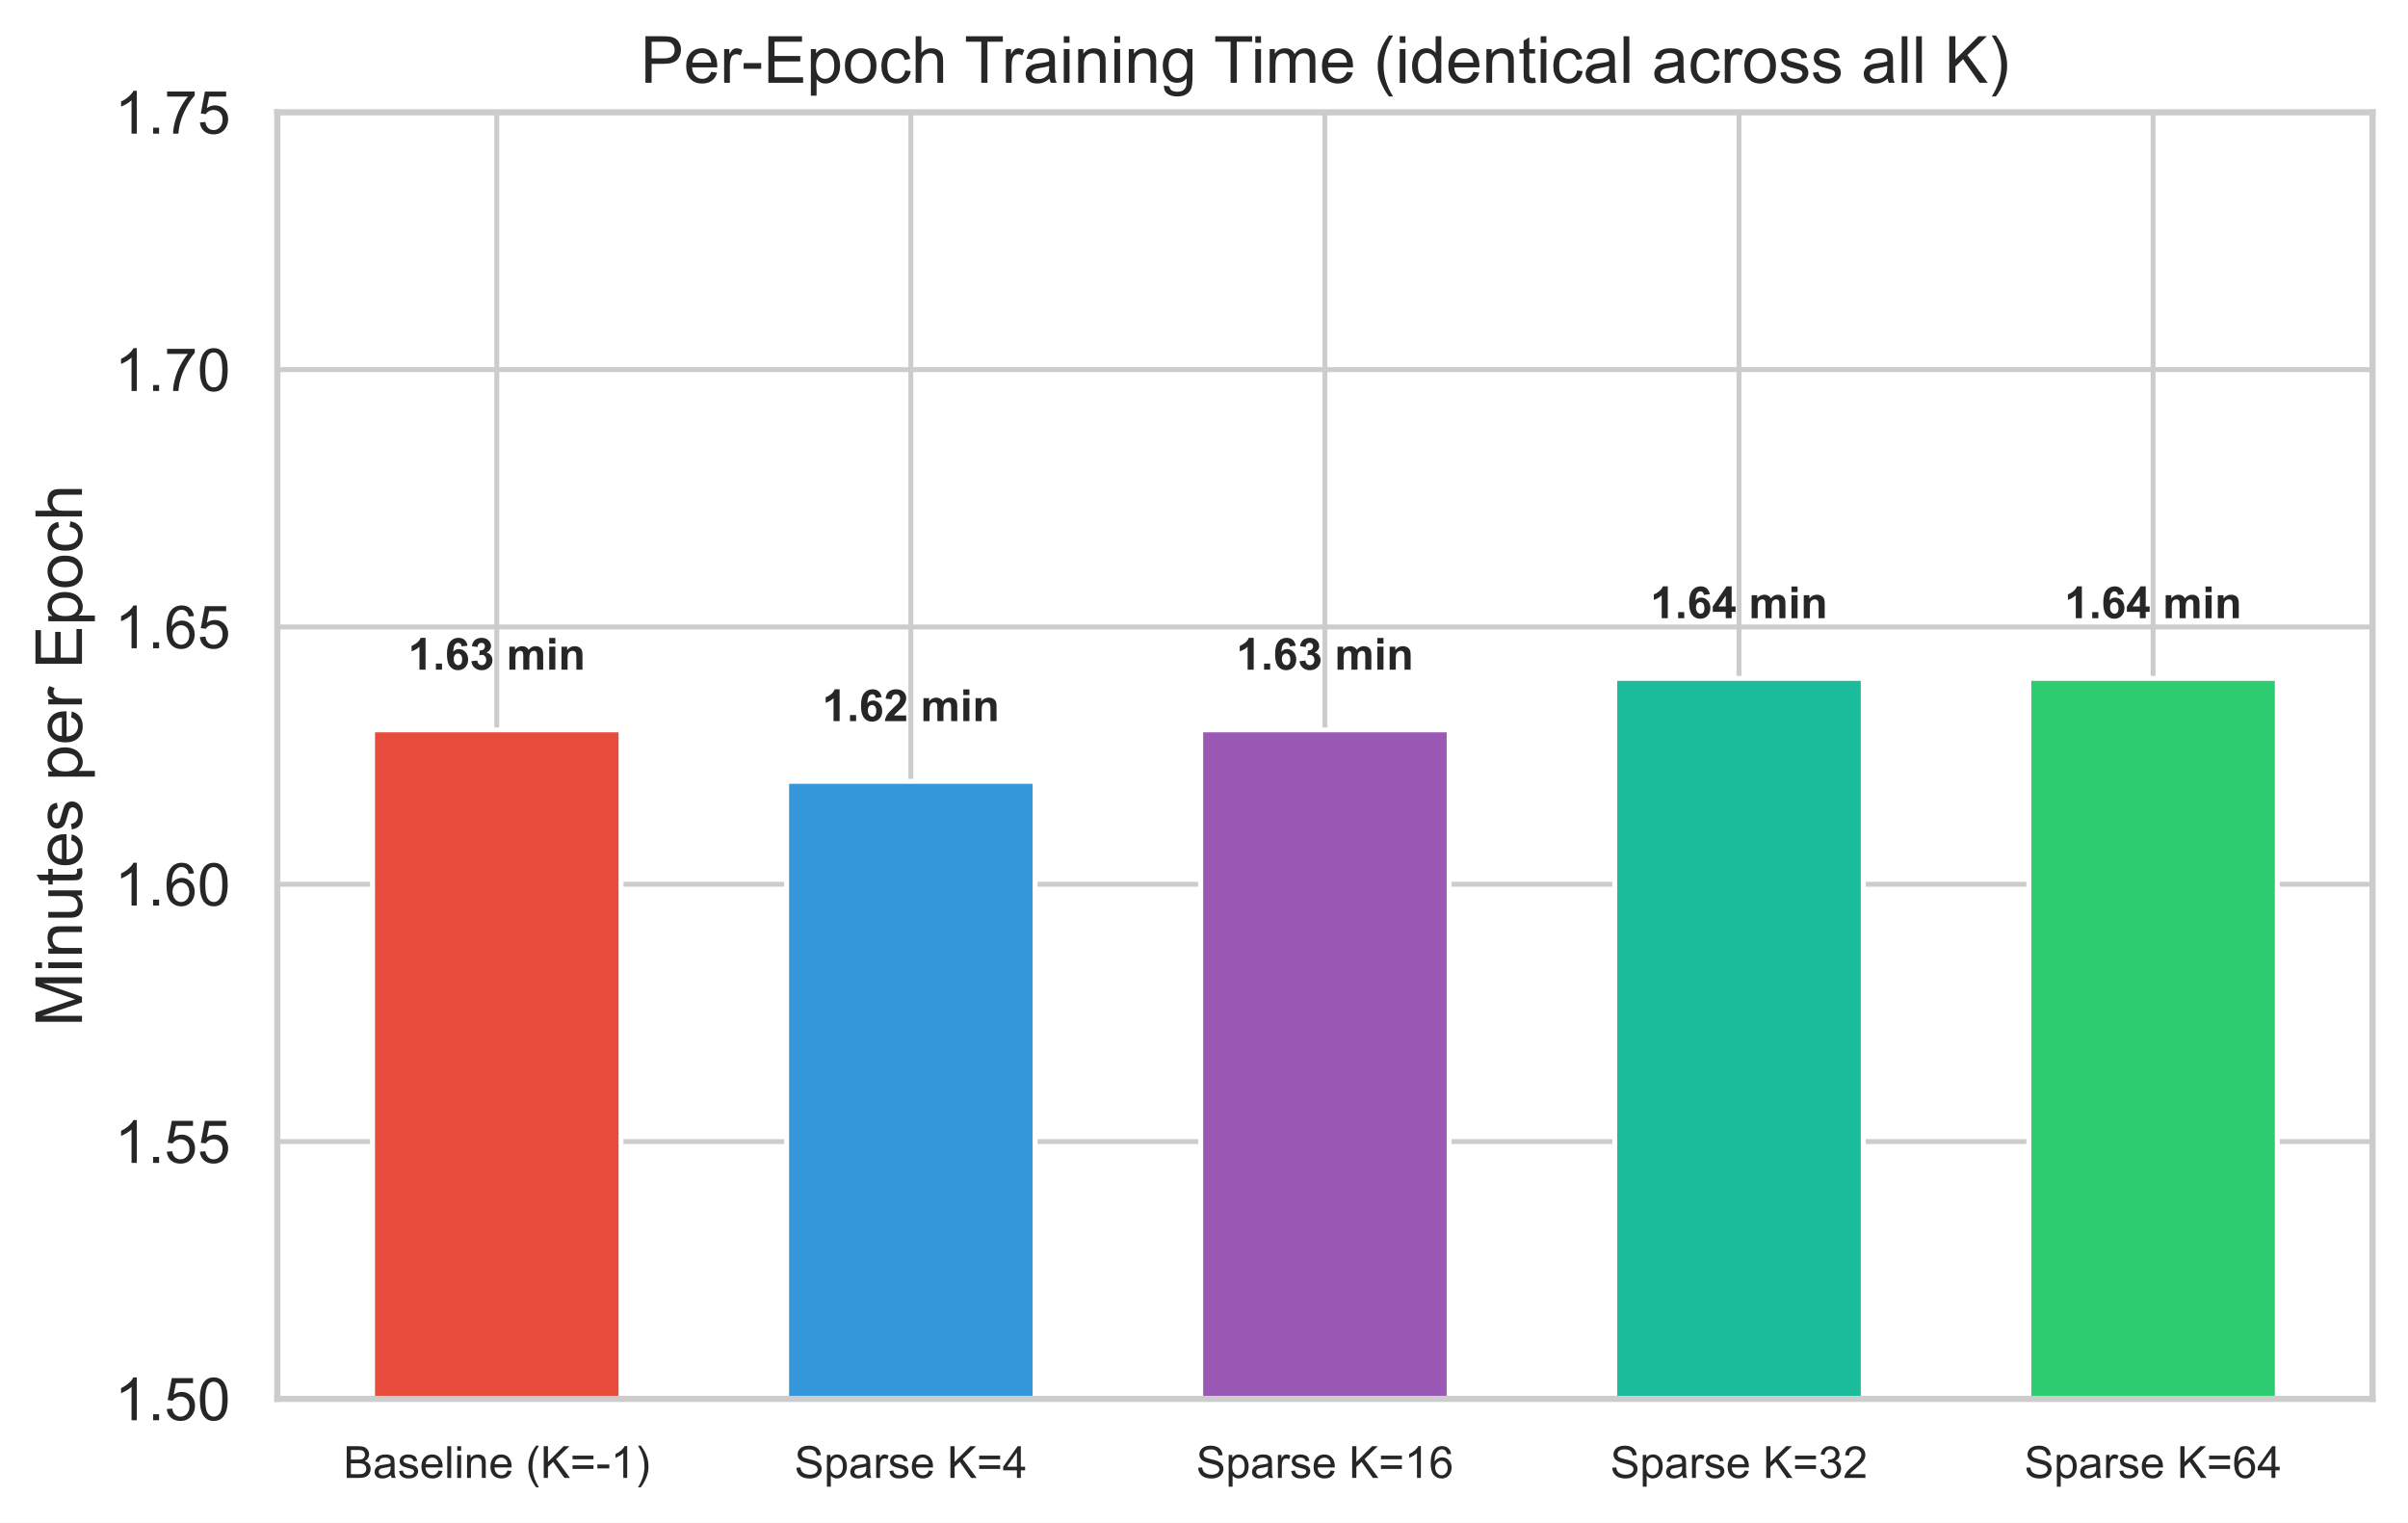
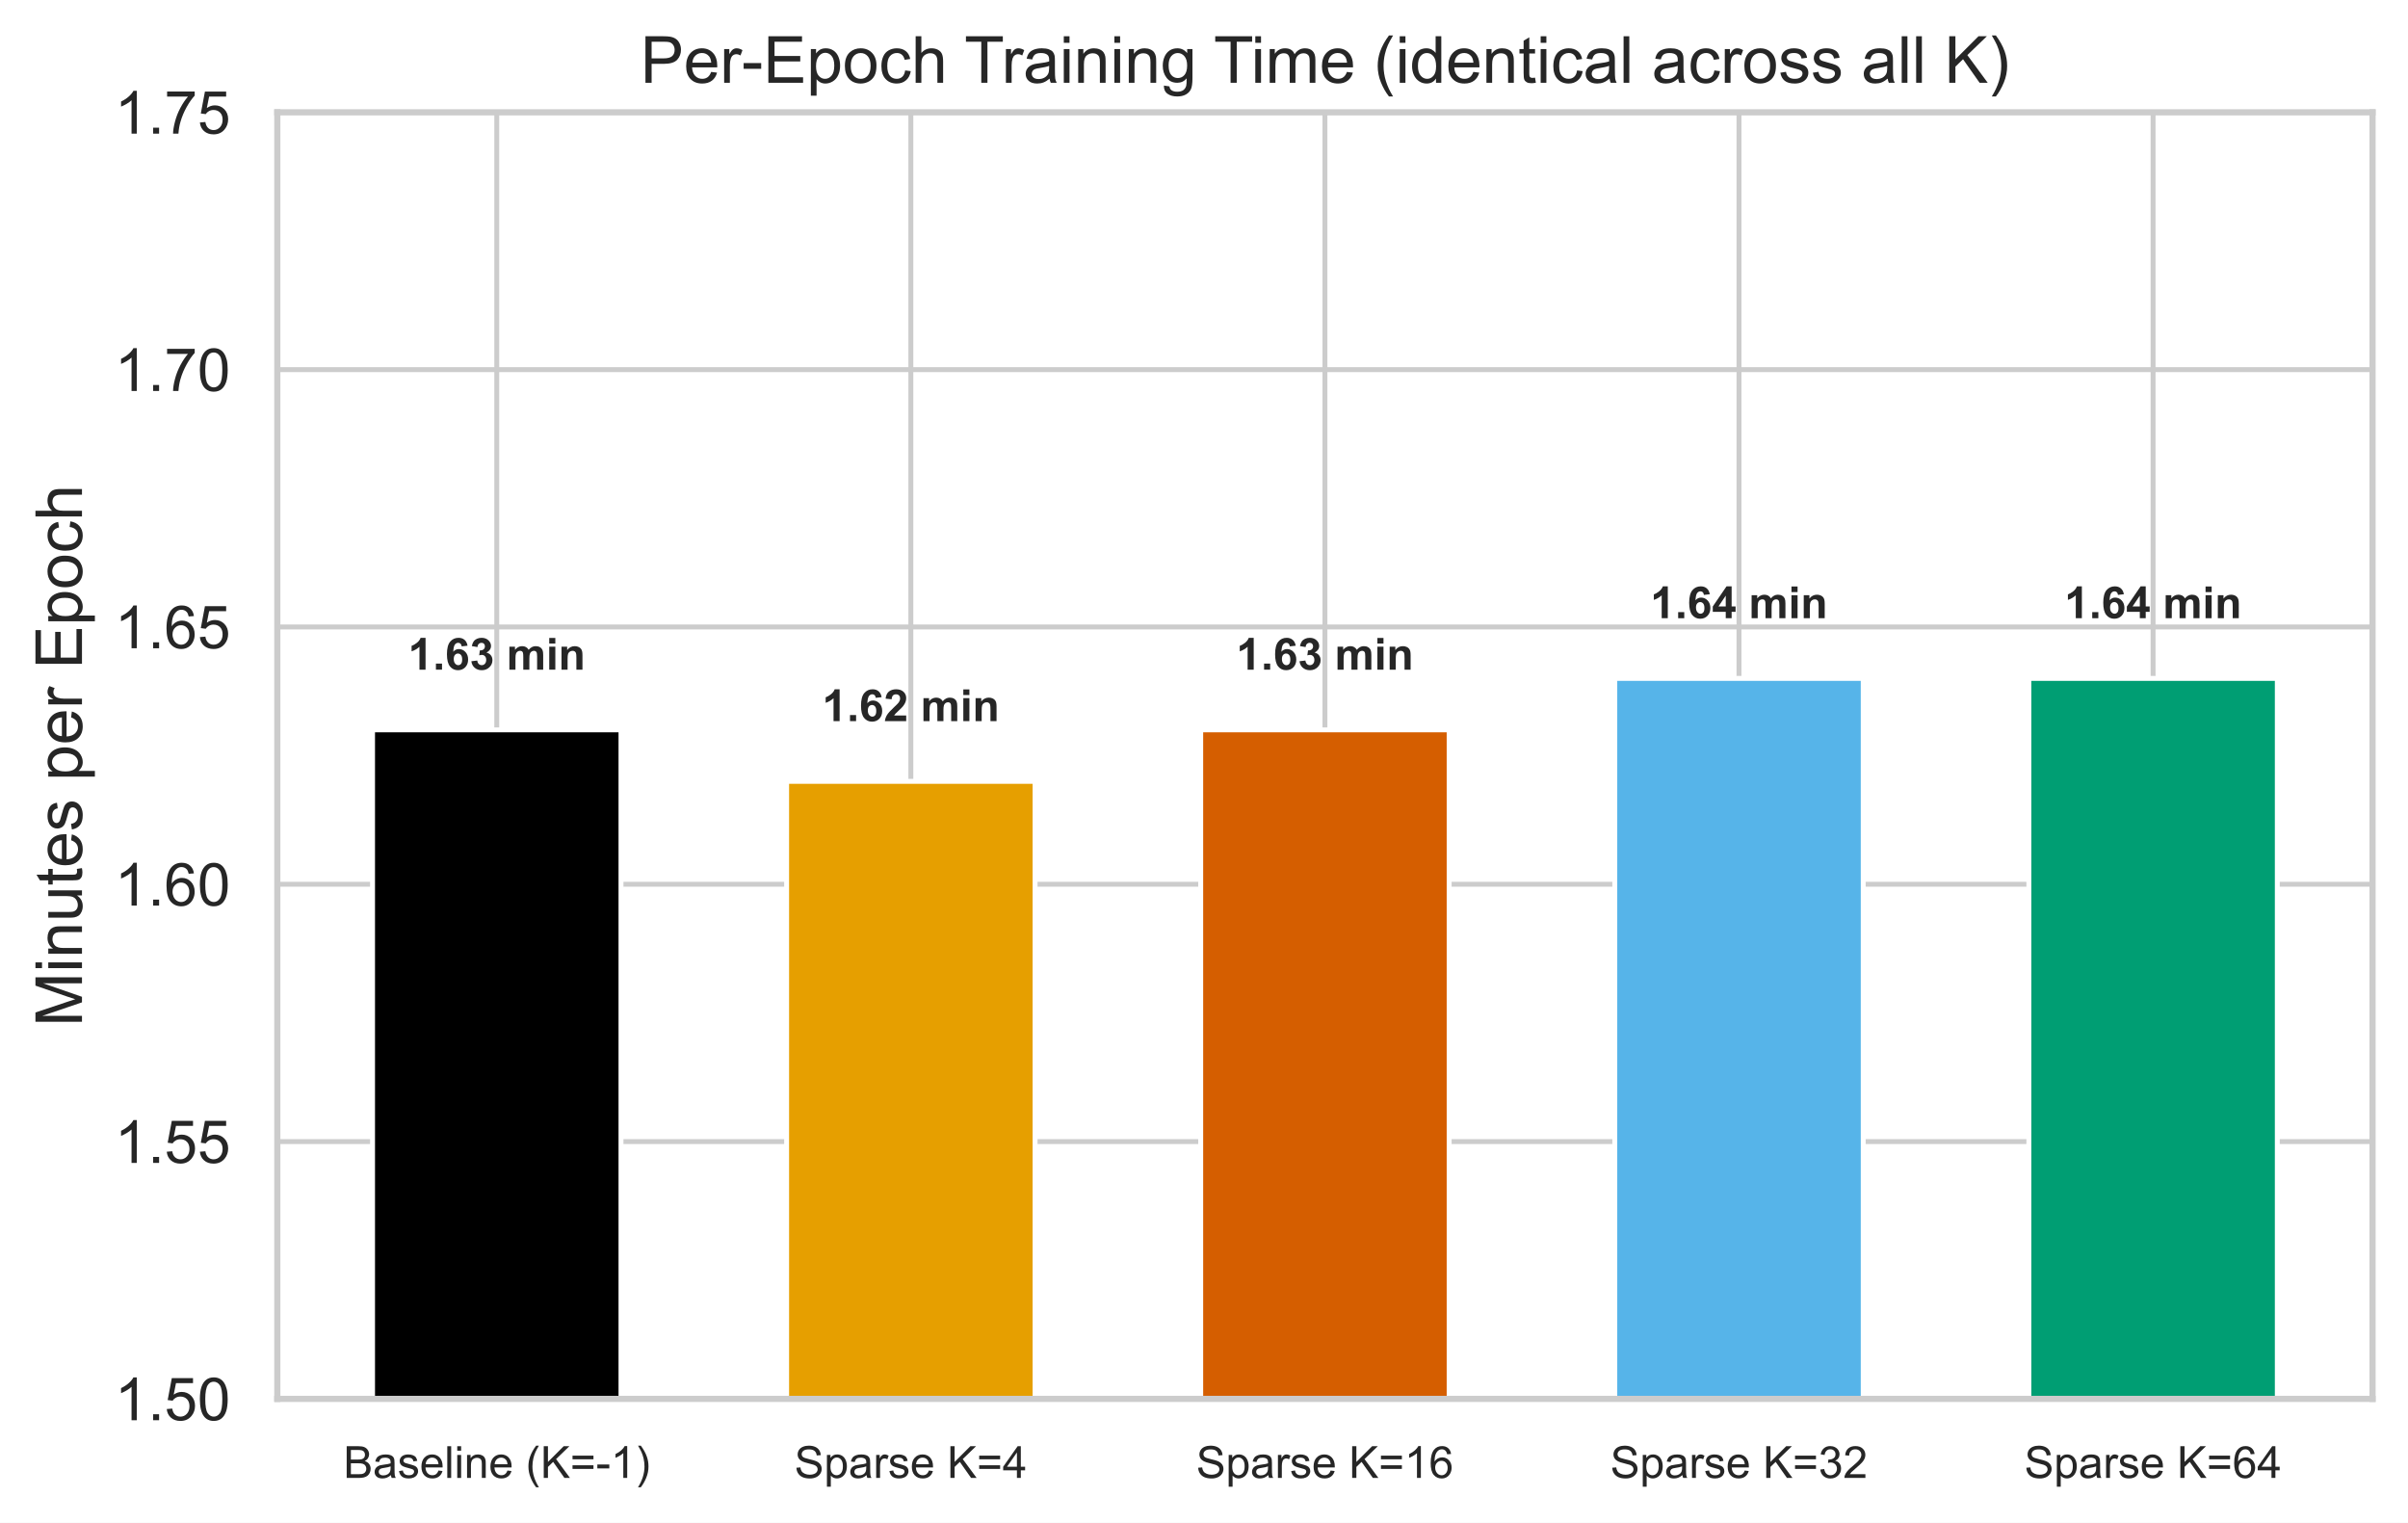
<svg xmlns="http://www.w3.org/2000/svg" xmlns:xlink="http://www.w3.org/1999/xlink" width="489.058pt" height="309.223pt" viewBox="0 0 489.058 309.223" version="1.1">
  <defs>
    <style type="text/css">*{stroke-linejoin: round; stroke-linecap: butt}</style>
  </defs>
  <g id="figure_1">
    <g id="patch_1">
      <path d="M 0 309.223  L 489.058 309.223  L 489.058 0  L 0 0  z " style="fill: #ffffff" />
    </g>
    <g id="axes_1">
      <g id="patch_2">
        <path d="M 56.32 284.077  L 481.858 284.077  L 481.858 22.809  L 56.32 22.809  z " style="fill: #ffffff" />
      </g>
      <g id="matplotlib.axis_1">
        <g id="xtick_1">
          <g id="line2d_1">
-             <path d="M 100.892 284.077  L 100.892 22.809  " clip-path="url(#p846c997d90)" style="fill: none; stroke: #cccccc; stroke-linecap: round" />
+             <path d="M 100.892 284.077  L 100.892 22.809  " clip-path="url(#p42943d16e7)" style="fill: none; stroke: #cccccc; stroke-linecap: round" />
          </g>
          <g id="text_1">
            <g style="fill: #262626" transform="translate(69.75311 300.1289) scale(0.09 -0.09)">
              <defs>
                <path id="ArialMT-42" d="M 469 0  L 469 4581  L 2188 4581  Q 2713 4581 3030 4442  Q 3347 4303 3526 4014  Q 3706 3725 3706 3409  Q 3706 3116 3547 2856  Q 3388 2597 3066 2438  Q 3481 2316 3704 2022  Q 3928 1728 3928 1328  Q 3928 1006 3792 729  Q 3656 453 3456 303  Q 3256 153 2954 76  Q 2653 0 2216 0  L 469 0  z M 1075 2656  L 2066 2656  Q 2469 2656 2644 2709  Q 2875 2778 2992 2937  Q 3109 3097 3109 3338  Q 3109 3566 3000 3739  Q 2891 3913 2687 3977  Q 2484 4041 1991 4041  L 1075 4041  L 1075 2656  z M 1075 541  L 2216 541  Q 2509 541 2628 563  Q 2838 600 2978 687  Q 3119 775 3209 942  Q 3300 1109 3300 1328  Q 3300 1584 3169 1773  Q 3038 1963 2805 2039  Q 2572 2116 2134 2116  L 1075 2116  L 1075 541  z " transform="scale(0.015625)" />
                <path id="ArialMT-61" d="M 2588 409  Q 2275 144 1986 34  Q 1697 -75 1366 -75  Q 819 -75 525 192  Q 231 459 231 875  Q 231 1119 342 1320  Q 453 1522 633 1644  Q 813 1766 1038 1828  Q 1203 1872 1538 1913  Q 2219 1994 2541 2106  Q 2544 2222 2544 2253  Q 2544 2597 2384 2738  Q 2169 2928 1744 2928  Q 1347 2928 1158 2789  Q 969 2650 878 2297  L 328 2372  Q 403 2725 575 2942  Q 747 3159 1072 3276  Q 1397 3394 1825 3394  Q 2250 3394 2515 3294  Q 2781 3194 2906 3042  Q 3031 2891 3081 2659  Q 3109 2516 3109 2141  L 3109 1391  Q 3109 606 3145 398  Q 3181 191 3288 0  L 2700 0  Q 2613 175 2588 409  z M 2541 1666  Q 2234 1541 1622 1453  Q 1275 1403 1131 1340  Q 988 1278 909 1158  Q 831 1038 831 891  Q 831 666 1001 516  Q 1172 366 1500 366  Q 1825 366 2078 508  Q 2331 650 2450 897  Q 2541 1088 2541 1459  L 2541 1666  z " transform="scale(0.015625)" />
                <path id="ArialMT-73" d="M 197 991  L 753 1078  Q 800 744 1014 566  Q 1228 388 1613 388  Q 2000 388 2187 545  Q 2375 703 2375 916  Q 2375 1106 2209 1216  Q 2094 1291 1634 1406  Q 1016 1563 777 1677  Q 538 1791 414 1992  Q 291 2194 291 2438  Q 291 2659 392 2848  Q 494 3038 669 3163  Q 800 3259 1026 3326  Q 1253 3394 1513 3394  Q 1903 3394 2198 3281  Q 2494 3169 2634 2976  Q 2775 2784 2828 2463  L 2278 2388  Q 2241 2644 2061 2787  Q 1881 2931 1553 2931  Q 1166 2931 1000 2803  Q 834 2675 834 2503  Q 834 2394 903 2306  Q 972 2216 1119 2156  Q 1203 2125 1616 2013  Q 2213 1853 2448 1751  Q 2684 1650 2818 1456  Q 2953 1263 2953 975  Q 2953 694 2789 445  Q 2625 197 2315 61  Q 2006 -75 1616 -75  Q 969 -75 630 194  Q 291 463 197 991  z " transform="scale(0.015625)" />
                <path id="ArialMT-65" d="M 2694 1069  L 3275 997  Q 3138 488 2766 206  Q 2394 -75 1816 -75  Q 1088 -75 661 373  Q 234 822 234 1631  Q 234 2469 665 2931  Q 1097 3394 1784 3394  Q 2450 3394 2872 2941  Q 3294 2488 3294 1666  Q 3294 1616 3291 1516  L 816 1516  Q 847 969 1125 678  Q 1403 388 1819 388  Q 2128 388 2347 550  Q 2566 713 2694 1069  z M 847 1978  L 2700 1978  Q 2663 2397 2488 2606  Q 2219 2931 1791 2931  Q 1403 2931 1139 2672  Q 875 2413 847 1978  z " transform="scale(0.015625)" />
                <path id="ArialMT-6c" d="M 409 0  L 409 4581  L 972 4581  L 972 0  L 409 0  z " transform="scale(0.015625)" />
                <path id="ArialMT-69" d="M 425 3934  L 425 4581  L 988 4581  L 988 3934  L 425 3934  z M 425 0  L 425 3319  L 988 3319  L 988 0  L 425 0  z " transform="scale(0.015625)" />
                <path id="ArialMT-6e" d="M 422 0  L 422 3319  L 928 3319  L 928 2847  Q 1294 3394 1984 3394  Q 2284 3394 2536 3286  Q 2788 3178 2913 3003  Q 3038 2828 3088 2588  Q 3119 2431 3119 2041  L 3119 0  L 2556 0  L 2556 2019  Q 2556 2363 2490 2533  Q 2425 2703 2258 2804  Q 2091 2906 1866 2906  Q 1506 2906 1245 2678  Q 984 2450 984 1813  L 984 0  L 422 0  z " transform="scale(0.015625)" />
                <path id="ArialMT-20" transform="scale(0.015625)" />
                <path id="ArialMT-28" d="M 1497 -1347  Q 1031 -759 709 28  Q 388 816 388 1659  Q 388 2403 628 3084  Q 909 3875 1497 4659  L 1900 4659  Q 1522 4009 1400 3731  Q 1209 3300 1100 2831  Q 966 2247 966 1656  Q 966 153 1900 -1347  L 1497 -1347  z " transform="scale(0.015625)" />
                <path id="ArialMT-4b" d="M 469 0  L 469 4581  L 1075 4581  L 1075 2309  L 3350 4581  L 4172 4581  L 2250 2725  L 4256 0  L 3456 0  L 1825 2319  L 1075 1588  L 1075 0  L 469 0  z " transform="scale(0.015625)" />
                <path id="ArialMT-3d" d="M 3381 2694  L 356 2694  L 356 3219  L 3381 3219  L 3381 2694  z M 3381 1303  L 356 1303  L 356 1828  L 3381 1828  L 3381 1303  z " transform="scale(0.015625)" />
                <path id="ArialMT-2d" d="M 203 1375  L 203 1941  L 1931 1941  L 1931 1375  L 203 1375  z " transform="scale(0.015625)" />
                <path id="ArialMT-31" d="M 2384 0  L 1822 0  L 1822 3584  Q 1619 3391 1289 3197  Q 959 3003 697 2906  L 697 3450  Q 1169 3672 1522 3987  Q 1875 4303 2022 4600  L 2384 4600  L 2384 0  z " transform="scale(0.015625)" />
                <path id="ArialMT-29" d="M 791 -1347  L 388 -1347  Q 1322 153 1322 1656  Q 1322 2244 1188 2822  Q 1081 3291 891 3722  Q 769 4003 388 4659  L 791 4659  Q 1378 3875 1659 3084  Q 1900 2403 1900 1659  Q 1900 816 1576 28  Q 1253 -759 791 -1347  z " transform="scale(0.015625)" />
              </defs>
              <use xlink:href="#ArialMT-42" />
              <use xlink:href="#ArialMT-61" transform="translate(66.69922 0)" />
              <use xlink:href="#ArialMT-73" transform="translate(122.3145 0)" />
              <use xlink:href="#ArialMT-65" transform="translate(172.3145 0)" />
              <use xlink:href="#ArialMT-6c" transform="translate(227.9297 0)" />
              <use xlink:href="#ArialMT-69" transform="translate(250.1465 0)" />
              <use xlink:href="#ArialMT-6e" transform="translate(272.3633 0)" />
              <use xlink:href="#ArialMT-65" transform="translate(327.9785 0)" />
              <use xlink:href="#ArialMT-20" transform="translate(383.5938 0)" />
              <use xlink:href="#ArialMT-28" transform="translate(411.377 0)" />
              <use xlink:href="#ArialMT-4b" transform="translate(444.6777 0)" />
              <use xlink:href="#ArialMT-3d" transform="translate(511.377 0)" />
              <use xlink:href="#ArialMT-2d" transform="translate(569.7754 0)" />
              <use xlink:href="#ArialMT-31" transform="translate(603.0762 0)" />
              <use xlink:href="#ArialMT-29" transform="translate(658.6914 0)" />
            </g>
          </g>
        </g>
        <g id="xtick_2">
          <g id="line2d_2">
-             <path d="M 184.99 284.077  L 184.99 22.809  " clip-path="url(#p846c997d90)" style="fill: none; stroke: #cccccc; stroke-linecap: round" />
+             <path d="M 184.99 284.077  L 184.99 22.809  " clip-path="url(#p42943d16e7)" style="fill: none; stroke: #cccccc; stroke-linecap: round" />
          </g>
          <g id="text_2">
            <g style="fill: #262626" transform="translate(161.3504 300.1289) scale(0.09 -0.09)">
              <defs>
                <path id="ArialMT-53" d="M 288 1472  L 859 1522  Q 900 1178 1048 958  Q 1197 738 1509 602  Q 1822 466 2213 466  Q 2559 466 2825 569  Q 3091 672 3220 851  Q 3350 1031 3350 1244  Q 3350 1459 3225 1620  Q 3100 1781 2813 1891  Q 2628 1963 1997 2114  Q 1366 2266 1113 2400  Q 784 2572 623 2826  Q 463 3081 463 3397  Q 463 3744 659 4045  Q 856 4347 1234 4503  Q 1613 4659 2075 4659  Q 2584 4659 2973 4495  Q 3363 4331 3572 4012  Q 3781 3694 3797 3291  L 3216 3247  Q 3169 3681 2898 3903  Q 2628 4125 2100 4125  Q 1550 4125 1298 3923  Q 1047 3722 1047 3438  Q 1047 3191 1225 3031  Q 1400 2872 2139 2705  Q 2878 2538 3153 2413  Q 3553 2228 3743 1945  Q 3934 1663 3934 1294  Q 3934 928 3725 604  Q 3516 281 3123 101  Q 2731 -78 2241 -78  Q 1619 -78 1198 103  Q 778 284 539 648  Q 300 1013 288 1472  z " transform="scale(0.015625)" />
                <path id="ArialMT-70" d="M 422 -1272  L 422 3319  L 934 3319  L 934 2888  Q 1116 3141 1344 3267  Q 1572 3394 1897 3394  Q 2322 3394 2647 3175  Q 2972 2956 3137 2557  Q 3303 2159 3303 1684  Q 3303 1175 3120 767  Q 2938 359 2589 142  Q 2241 -75 1856 -75  Q 1575 -75 1351 44  Q 1128 163 984 344  L 984 -1272  L 422 -1272  z M 931 1641  Q 931 1000 1190 694  Q 1450 388 1819 388  Q 2194 388 2461 705  Q 2728 1022 2728 1688  Q 2728 2322 2467 2637  Q 2206 2953 1844 2953  Q 1484 2953 1207 2617  Q 931 2281 931 1641  z " transform="scale(0.015625)" />
                <path id="ArialMT-72" d="M 416 0  L 416 3319  L 922 3319  L 922 2816  Q 1116 3169 1280 3281  Q 1444 3394 1641 3394  Q 1925 3394 2219 3213  L 2025 2691  Q 1819 2813 1613 2813  Q 1428 2813 1281 2702  Q 1134 2591 1072 2394  Q 978 2094 978 1738  L 978 0  L 416 0  z " transform="scale(0.015625)" />
                <path id="ArialMT-34" d="M 2069 0  L 2069 1097  L 81 1097  L 81 1613  L 2172 4581  L 2631 4581  L 2631 1613  L 3250 1613  L 3250 1097  L 2631 1097  L 2631 0  L 2069 0  z M 2069 1613  L 2069 3678  L 634 1613  L 2069 1613  z " transform="scale(0.015625)" />
              </defs>
              <use xlink:href="#ArialMT-53" />
              <use xlink:href="#ArialMT-70" transform="translate(66.69922 0)" />
              <use xlink:href="#ArialMT-61" transform="translate(122.3145 0)" />
              <use xlink:href="#ArialMT-72" transform="translate(177.9297 0)" />
              <use xlink:href="#ArialMT-73" transform="translate(211.2305 0)" />
              <use xlink:href="#ArialMT-65" transform="translate(261.2305 0)" />
              <use xlink:href="#ArialMT-20" transform="translate(316.8457 0)" />
              <use xlink:href="#ArialMT-4b" transform="translate(344.6289 0)" />
              <use xlink:href="#ArialMT-3d" transform="translate(411.3281 0)" />
              <use xlink:href="#ArialMT-34" transform="translate(469.7266 0)" />
            </g>
          </g>
        </g>
        <g id="xtick_3">
          <g id="line2d_3">
-             <path d="M 269.089 284.077  L 269.089 22.809  " clip-path="url(#p846c997d90)" style="fill: none; stroke: #cccccc; stroke-linecap: round" />
+             <path d="M 269.089 284.077  L 269.089 22.809  " clip-path="url(#p42943d16e7)" style="fill: none; stroke: #cccccc; stroke-linecap: round" />
          </g>
          <g id="text_3">
            <g style="fill: #262626" transform="translate(242.9464 300.1289) scale(0.09 -0.09)">
              <defs>
                <path id="ArialMT-36" d="M 3184 3459  L 2625 3416  Q 2550 3747 2413 3897  Q 2184 4138 1850 4138  Q 1581 4138 1378 3988  Q 1113 3794 959 3422  Q 806 3050 800 2363  Q 1003 2672 1297 2822  Q 1591 2972 1913 2972  Q 2475 2972 2870 2558  Q 3266 2144 3266 1488  Q 3266 1056 3080 686  Q 2894 316 2569 119  Q 2244 -78 1831 -78  Q 1128 -78 684 439  Q 241 956 241 2144  Q 241 3472 731 4075  Q 1159 4600 1884 4600  Q 2425 4600 2770 4297  Q 3116 3994 3184 3459  z M 888 1484  Q 888 1194 1011 928  Q 1134 663 1356 523  Q 1578 384 1822 384  Q 2178 384 2434 671  Q 2691 959 2691 1453  Q 2691 1928 2437 2201  Q 2184 2475 1800 2475  Q 1419 2475 1153 2201  Q 888 1928 888 1484  z " transform="scale(0.015625)" />
              </defs>
              <use xlink:href="#ArialMT-53" />
              <use xlink:href="#ArialMT-70" transform="translate(66.69922 0)" />
              <use xlink:href="#ArialMT-61" transform="translate(122.3145 0)" />
              <use xlink:href="#ArialMT-72" transform="translate(177.9297 0)" />
              <use xlink:href="#ArialMT-73" transform="translate(211.2305 0)" />
              <use xlink:href="#ArialMT-65" transform="translate(261.2305 0)" />
              <use xlink:href="#ArialMT-20" transform="translate(316.8457 0)" />
              <use xlink:href="#ArialMT-4b" transform="translate(344.6289 0)" />
              <use xlink:href="#ArialMT-3d" transform="translate(411.3281 0)" />
              <use xlink:href="#ArialMT-31" transform="translate(469.7266 0)" />
              <use xlink:href="#ArialMT-36" transform="translate(525.3418 0)" />
            </g>
          </g>
        </g>
        <g id="xtick_4">
          <g id="line2d_4">
-             <path d="M 353.187 284.077  L 353.187 22.809  " clip-path="url(#p846c997d90)" style="fill: none; stroke: #cccccc; stroke-linecap: round" />
+             <path d="M 353.187 284.077  L 353.187 22.809  " clip-path="url(#p42943d16e7)" style="fill: none; stroke: #cccccc; stroke-linecap: round" />
          </g>
          <g id="text_4">
            <g style="fill: #262626" transform="translate(327.0448 300.1289) scale(0.09 -0.09)">
              <defs>
                <path id="ArialMT-33" d="M 269 1209  L 831 1284  Q 928 806 1161 595  Q 1394 384 1728 384  Q 2125 384 2398 659  Q 2672 934 2672 1341  Q 2672 1728 2419 1979  Q 2166 2231 1775 2231  Q 1616 2231 1378 2169  L 1441 2663  Q 1497 2656 1531 2656  Q 1891 2656 2178 2843  Q 2466 3031 2466 3422  Q 2466 3731 2256 3934  Q 2047 4138 1716 4138  Q 1388 4138 1169 3931  Q 950 3725 888 3313  L 325 3413  Q 428 3978 793 4289  Q 1159 4600 1703 4600  Q 2078 4600 2393 4439  Q 2709 4278 2876 4000  Q 3044 3722 3044 3409  Q 3044 3113 2884 2869  Q 2725 2625 2413 2481  Q 2819 2388 3044 2092  Q 3269 1797 3269 1353  Q 3269 753 2831 336  Q 2394 -81 1725 -81  Q 1122 -81 723 278  Q 325 638 269 1209  z " transform="scale(0.015625)" />
                <path id="ArialMT-32" d="M 3222 541  L 3222 0  L 194 0  Q 188 203 259 391  Q 375 700 629 1000  Q 884 1300 1366 1694  Q 2113 2306 2375 2664  Q 2638 3022 2638 3341  Q 2638 3675 2398 3904  Q 2159 4134 1775 4134  Q 1369 4134 1125 3890  Q 881 3647 878 3216  L 300 3275  Q 359 3922 746 4261  Q 1134 4600 1788 4600  Q 2447 4600 2831 4234  Q 3216 3869 3216 3328  Q 3216 3053 3103 2787  Q 2991 2522 2730 2228  Q 2469 1934 1863 1422  Q 1356 997 1212 845  Q 1069 694 975 541  L 3222 541  z " transform="scale(0.015625)" />
              </defs>
              <use xlink:href="#ArialMT-53" />
              <use xlink:href="#ArialMT-70" transform="translate(66.69922 0)" />
              <use xlink:href="#ArialMT-61" transform="translate(122.3145 0)" />
              <use xlink:href="#ArialMT-72" transform="translate(177.9297 0)" />
              <use xlink:href="#ArialMT-73" transform="translate(211.2305 0)" />
              <use xlink:href="#ArialMT-65" transform="translate(261.2305 0)" />
              <use xlink:href="#ArialMT-20" transform="translate(316.8457 0)" />
              <use xlink:href="#ArialMT-4b" transform="translate(344.6289 0)" />
              <use xlink:href="#ArialMT-3d" transform="translate(411.3281 0)" />
              <use xlink:href="#ArialMT-33" transform="translate(469.7266 0)" />
              <use xlink:href="#ArialMT-32" transform="translate(525.3418 0)" />
            </g>
          </g>
        </g>
        <g id="xtick_5">
          <g id="line2d_5">
-             <path d="M 437.285 284.077  L 437.285 22.809  " clip-path="url(#p846c997d90)" style="fill: none; stroke: #cccccc; stroke-linecap: round" />
+             <path d="M 437.285 284.077  L 437.285 22.809  " clip-path="url(#p42943d16e7)" style="fill: none; stroke: #cccccc; stroke-linecap: round" />
          </g>
          <g id="text_5">
            <g style="fill: #262626" transform="translate(411.1432 300.1289) scale(0.09 -0.09)">
              <use xlink:href="#ArialMT-53" />
              <use xlink:href="#ArialMT-70" transform="translate(66.69922 0)" />
              <use xlink:href="#ArialMT-61" transform="translate(122.3145 0)" />
              <use xlink:href="#ArialMT-72" transform="translate(177.9297 0)" />
              <use xlink:href="#ArialMT-73" transform="translate(211.2305 0)" />
              <use xlink:href="#ArialMT-65" transform="translate(261.2305 0)" />
              <use xlink:href="#ArialMT-20" transform="translate(316.8457 0)" />
              <use xlink:href="#ArialMT-4b" transform="translate(344.6289 0)" />
              <use xlink:href="#ArialMT-3d" transform="translate(411.3281 0)" />
              <use xlink:href="#ArialMT-36" transform="translate(469.7266 0)" />
              <use xlink:href="#ArialMT-34" transform="translate(525.3418 0)" />
            </g>
          </g>
        </g>
      </g>
      <g id="matplotlib.axis_2">
        <g id="ytick_1">
          <g id="line2d_6">
-             <path d="M 56.32 284.077  L 481.858 284.077  " clip-path="url(#p846c997d90)" style="fill: none; stroke: #cccccc; stroke-linecap: round" />
+             <path d="M 56.32 284.077  L 481.858 284.077  " clip-path="url(#p42943d16e7)" style="fill: none; stroke: #cccccc; stroke-linecap: round" />
          </g>
          <g id="text_6">
            <g style="fill: #262626" transform="translate(23.27181 288.4077) scale(0.121 -0.121)">
              <defs>
                <path id="ArialMT-2e" d="M 581 0  L 581 641  L 1222 641  L 1222 0  L 581 0  z " transform="scale(0.015625)" />
                <path id="ArialMT-35" d="M 266 1200  L 856 1250  Q 922 819 1161 601  Q 1400 384 1738 384  Q 2144 384 2425 690  Q 2706 997 2706 1503  Q 2706 1984 2436 2262  Q 2166 2541 1728 2541  Q 1456 2541 1237 2417  Q 1019 2294 894 2097  L 366 2166  L 809 4519  L 3088 4519  L 3088 3981  L 1259 3981  L 1013 2750  Q 1425 3038 1878 3038  Q 2478 3038 2890 2622  Q 3303 2206 3303 1553  Q 3303 931 2941 478  Q 2500 -78 1738 -78  Q 1113 -78 717 272  Q 322 622 266 1200  z " transform="scale(0.015625)" />
                <path id="ArialMT-30" d="M 266 2259  Q 266 3072 433 3567  Q 600 4063 929 4331  Q 1259 4600 1759 4600  Q 2128 4600 2406 4451  Q 2684 4303 2865 4023  Q 3047 3744 3150 3342  Q 3253 2941 3253 2259  Q 3253 1453 3087 958  Q 2922 463 2592 192  Q 2263 -78 1759 -78  Q 1097 -78 719 397  Q 266 969 266 2259  z M 844 2259  Q 844 1131 1108 757  Q 1372 384 1759 384  Q 2147 384 2411 759  Q 2675 1134 2675 2259  Q 2675 3391 2411 3762  Q 2147 4134 1753 4134  Q 1366 4134 1134 3806  Q 844 3388 844 2259  z " transform="scale(0.015625)" />
              </defs>
              <use xlink:href="#ArialMT-31" />
              <use xlink:href="#ArialMT-2e" transform="translate(55.61523 0)" />
              <use xlink:href="#ArialMT-35" transform="translate(83.39844 0)" />
              <use xlink:href="#ArialMT-30" transform="translate(139.0137 0)" />
            </g>
          </g>
        </g>
        <g id="ytick_2">
          <g id="line2d_7">
-             <path d="M 56.32 231.824  L 481.858 231.824  " clip-path="url(#p846c997d90)" style="fill: none; stroke: #cccccc; stroke-linecap: round" />
+             <path d="M 56.32 231.824  L 481.858 231.824  " clip-path="url(#p42943d16e7)" style="fill: none; stroke: #cccccc; stroke-linecap: round" />
          </g>
          <g id="text_7">
            <g style="fill: #262626" transform="translate(23.27181 236.1541) scale(0.121 -0.121)">
              <use xlink:href="#ArialMT-31" />
              <use xlink:href="#ArialMT-2e" transform="translate(55.61523 0)" />
              <use xlink:href="#ArialMT-35" transform="translate(83.39844 0)" />
              <use xlink:href="#ArialMT-35" transform="translate(139.0137 0)" />
            </g>
          </g>
        </g>
        <g id="ytick_3">
          <g id="line2d_8">
-             <path d="M 56.32 179.57  L 481.858 179.57  " clip-path="url(#p846c997d90)" style="fill: none; stroke: #cccccc; stroke-linecap: round" />
+             <path d="M 56.32 179.57  L 481.858 179.57  " clip-path="url(#p42943d16e7)" style="fill: none; stroke: #cccccc; stroke-linecap: round" />
          </g>
          <g id="text_8">
            <g style="fill: #262626" transform="translate(23.27181 183.9005) scale(0.121 -0.121)">
              <use xlink:href="#ArialMT-31" />
              <use xlink:href="#ArialMT-2e" transform="translate(55.61523 0)" />
              <use xlink:href="#ArialMT-36" transform="translate(83.39844 0)" />
              <use xlink:href="#ArialMT-30" transform="translate(139.0137 0)" />
            </g>
          </g>
        </g>
        <g id="ytick_4">
          <g id="line2d_9">
-             <path d="M 56.32 127.316  L 481.858 127.316  " clip-path="url(#p846c997d90)" style="fill: none; stroke: #cccccc; stroke-linecap: round" />
+             <path d="M 56.32 127.316  L 481.858 127.316  " clip-path="url(#p42943d16e7)" style="fill: none; stroke: #cccccc; stroke-linecap: round" />
          </g>
          <g id="text_9">
            <g style="fill: #262626" transform="translate(23.27181 131.6469) scale(0.121 -0.121)">
              <use xlink:href="#ArialMT-31" />
              <use xlink:href="#ArialMT-2e" transform="translate(55.61523 0)" />
              <use xlink:href="#ArialMT-36" transform="translate(83.39844 0)" />
              <use xlink:href="#ArialMT-35" transform="translate(139.0137 0)" />
            </g>
          </g>
        </g>
        <g id="ytick_5">
          <g id="line2d_10">
-             <path d="M 56.32 75.063  L 481.858 75.063  " clip-path="url(#p846c997d90)" style="fill: none; stroke: #cccccc; stroke-linecap: round" />
+             <path d="M 56.32 75.063  L 481.858 75.063  " clip-path="url(#p42943d16e7)" style="fill: none; stroke: #cccccc; stroke-linecap: round" />
          </g>
          <g id="text_10">
            <g style="fill: #262626" transform="translate(23.27181 79.39326) scale(0.121 -0.121)">
              <defs>
                <path id="ArialMT-37" d="M 303 3981  L 303 4522  L 3269 4522  L 3269 4084  Q 2831 3619 2401 2847  Q 1972 2075 1738 1259  Q 1569 684 1522 0  L 944 0  Q 953 541 1156 1306  Q 1359 2072 1739 2783  Q 2119 3494 2547 3981  L 303 3981  z " transform="scale(0.015625)" />
              </defs>
              <use xlink:href="#ArialMT-31" />
              <use xlink:href="#ArialMT-2e" transform="translate(55.61523 0)" />
              <use xlink:href="#ArialMT-37" transform="translate(83.39844 0)" />
              <use xlink:href="#ArialMT-30" transform="translate(139.0137 0)" />
            </g>
          </g>
        </g>
        <g id="ytick_6">
          <g id="line2d_11">
-             <path d="M 56.32 22.809  L 481.858 22.809  " clip-path="url(#p846c997d90)" style="fill: none; stroke: #cccccc; stroke-linecap: round" />
+             <path d="M 56.32 22.809  L 481.858 22.809  " clip-path="url(#p42943d16e7)" style="fill: none; stroke: #cccccc; stroke-linecap: round" />
          </g>
          <g id="text_11">
            <g style="fill: #262626" transform="translate(23.27181 27.13966) scale(0.121 -0.121)">
              <use xlink:href="#ArialMT-31" />
              <use xlink:href="#ArialMT-2e" transform="translate(55.61523 0)" />
              <use xlink:href="#ArialMT-37" transform="translate(83.39844 0)" />
              <use xlink:href="#ArialMT-35" transform="translate(139.0137 0)" />
            </g>
          </g>
        </g>
        <g id="text_12">
          <g style="fill: #262626" transform="translate(16.64831 208.4697) rotate(-90) scale(0.132 -0.132)">
            <defs>
              <path id="ArialMT-4d" d="M 475 0  L 475 4581  L 1388 4581  L 2472 1338  Q 2622 884 2691 659  Q 2769 909 2934 1394  L 4031 4581  L 4847 4581  L 4847 0  L 4263 0  L 4263 3834  L 2931 0  L 2384 0  L 1059 3900  L 1059 0  L 475 0  z " transform="scale(0.015625)" />
              <path id="ArialMT-75" d="M 2597 0  L 2597 488  Q 2209 -75 1544 -75  Q 1250 -75 995 37  Q 741 150 617 320  Q 494 491 444 738  Q 409 903 409 1263  L 409 3319  L 972 3319  L 972 1478  Q 972 1038 1006 884  Q 1059 663 1231 536  Q 1403 409 1656 409  Q 1909 409 2131 539  Q 2353 669 2445 892  Q 2538 1116 2538 1541  L 2538 3319  L 3100 3319  L 3100 0  L 2597 0  z " transform="scale(0.015625)" />
              <path id="ArialMT-74" d="M 1650 503  L 1731 6  Q 1494 -44 1306 -44  Q 1000 -44 831 53  Q 663 150 594 308  Q 525 466 525 972  L 525 2881  L 113 2881  L 113 3319  L 525 3319  L 525 4141  L 1084 4478  L 1084 3319  L 1650 3319  L 1650 2881  L 1084 2881  L 1084 941  Q 1084 700 1114 631  Q 1144 563 1211 522  Q 1278 481 1403 481  Q 1497 481 1650 503  z " transform="scale(0.015625)" />
              <path id="ArialMT-45" d="M 506 0  L 506 4581  L 3819 4581  L 3819 4041  L 1113 4041  L 1113 2638  L 3647 2638  L 3647 2100  L 1113 2100  L 1113 541  L 3925 541  L 3925 0  L 506 0  z " transform="scale(0.015625)" />
              <path id="ArialMT-6f" d="M 213 1659  Q 213 2581 725 3025  Q 1153 3394 1769 3394  Q 2453 3394 2887 2945  Q 3322 2497 3322 1706  Q 3322 1066 3130 698  Q 2938 331 2570 128  Q 2203 -75 1769 -75  Q 1072 -75 642 372  Q 213 819 213 1659  z M 791 1659  Q 791 1022 1069 705  Q 1347 388 1769 388  Q 2188 388 2466 706  Q 2744 1025 2744 1678  Q 2744 2294 2464 2611  Q 2184 2928 1769 2928  Q 1347 2928 1069 2612  Q 791 2297 791 1659  z " transform="scale(0.015625)" />
              <path id="ArialMT-63" d="M 2588 1216  L 3141 1144  Q 3050 572 2676 248  Q 2303 -75 1759 -75  Q 1078 -75 664 370  Q 250 816 250 1647  Q 250 2184 428 2587  Q 606 2991 970 3192  Q 1334 3394 1763 3394  Q 2303 3394 2647 3120  Q 2991 2847 3088 2344  L 2541 2259  Q 2463 2594 2264 2762  Q 2066 2931 1784 2931  Q 1359 2931 1093 2626  Q 828 2322 828 1663  Q 828 994 1084 691  Q 1341 388 1753 388  Q 2084 388 2306 591  Q 2528 794 2588 1216  z " transform="scale(0.015625)" />
              <path id="ArialMT-68" d="M 422 0  L 422 4581  L 984 4581  L 984 2938  Q 1378 3394 1978 3394  Q 2347 3394 2619 3248  Q 2891 3103 3008 2847  Q 3125 2591 3125 2103  L 3125 0  L 2563 0  L 2563 2103  Q 2563 2525 2380 2717  Q 2197 2909 1863 2909  Q 1613 2909 1392 2779  Q 1172 2650 1078 2428  Q 984 2206 984 1816  L 984 0  L 422 0  z " transform="scale(0.015625)" />
            </defs>
            <use xlink:href="#ArialMT-4d" />
            <use xlink:href="#ArialMT-69" transform="translate(83.30078 0)" />
            <use xlink:href="#ArialMT-6e" transform="translate(105.5176 0)" />
            <use xlink:href="#ArialMT-75" transform="translate(161.1328 0)" />
            <use xlink:href="#ArialMT-74" transform="translate(216.748 0)" />
            <use xlink:href="#ArialMT-65" transform="translate(244.5312 0)" />
            <use xlink:href="#ArialMT-73" transform="translate(300.1465 0)" />
            <use xlink:href="#ArialMT-20" transform="translate(350.1465 0)" />
            <use xlink:href="#ArialMT-70" transform="translate(377.9297 0)" />
            <use xlink:href="#ArialMT-65" transform="translate(433.5449 0)" />
            <use xlink:href="#ArialMT-72" transform="translate(489.1602 0)" />
            <use xlink:href="#ArialMT-20" transform="translate(522.4609 0)" />
            <use xlink:href="#ArialMT-45" transform="translate(550.2441 0)" />
            <use xlink:href="#ArialMT-70" transform="translate(616.9434 0)" />
            <use xlink:href="#ArialMT-6f" transform="translate(672.5586 0)" />
            <use xlink:href="#ArialMT-63" transform="translate(728.1738 0)" />
            <use xlink:href="#ArialMT-68" transform="translate(778.1738 0)" />
          </g>
        </g>
      </g>
      <g id="patch_3">
-         <path d="M 75.662 1851.685  L 126.121 1851.685  L 126.121 148.218  L 75.662 148.218  z " clip-path="url(#p846c997d90)" style="fill: #e74c3c; stroke: #ffffff; stroke-linejoin: miter" />
+         <path d="M 75.662 1851.685  L 126.121 1851.685  L 126.121 148.218  L 75.662 148.218  z " clip-path="url(#p42943d16e7)" style="stroke: #ffffff; stroke-linejoin: miter" />
      </g>
      <g id="patch_4">
-         <path d="M 159.761 1851.685  L 210.22 1851.685  L 210.22 158.669  L 159.761 158.669  z " clip-path="url(#p846c997d90)" style="fill: #3498db; stroke: #ffffff; stroke-linejoin: miter" />
+         <path d="M 159.761 1851.685  L 210.22 1851.685  L 210.22 158.669  L 159.761 158.669  z " clip-path="url(#p42943d16e7)" style="fill: #e69f00; stroke: #ffffff; stroke-linejoin: miter" />
      </g>
      <g id="patch_5">
-         <path d="M 243.859 1851.685  L 294.318 1851.685  L 294.318 148.218  L 243.859 148.218  z " clip-path="url(#p846c997d90)" style="fill: #9b59b6; stroke: #ffffff; stroke-linejoin: miter" />
+         <path d="M 243.859 1851.685  L 294.318 1851.685  L 294.318 148.218  L 243.859 148.218  z " clip-path="url(#p42943d16e7)" style="fill: #d55e00; stroke: #ffffff; stroke-linejoin: miter" />
      </g>
      <g id="patch_6">
-         <path d="M 327.957 1851.685  L 378.416 1851.685  L 378.416 137.767  L 327.957 137.767  z " clip-path="url(#p846c997d90)" style="fill: #1abc9c; stroke: #ffffff; stroke-linejoin: miter" />
+         <path d="M 327.957 1851.685  L 378.416 1851.685  L 378.416 137.767  L 327.957 137.767  z " clip-path="url(#p42943d16e7)" style="fill: #56b4e9; stroke: #ffffff; stroke-linejoin: miter" />
      </g>
      <g id="patch_7">
-         <path d="M 412.056 1851.685  L 462.515 1851.685  L 462.515 137.767  L 412.056 137.767  z " clip-path="url(#p846c997d90)" style="fill: #2ecc71; stroke: #ffffff; stroke-linejoin: miter" />
+         <path d="M 412.056 1851.685  L 462.515 1851.685  L 462.515 137.767  L 412.056 137.767  z " clip-path="url(#p42943d16e7)" style="fill: #009e73; stroke: #ffffff; stroke-linejoin: miter" />
      </g>
      <g id="patch_8">
        <path d="M 56.32 284.077  L 56.32 22.809  " style="fill: none; stroke: #cccccc; stroke-width: 1.25; stroke-linejoin: miter; stroke-linecap: square" />
      </g>
      <g id="patch_9">
        <path d="M 481.858 284.077  L 481.858 22.809  " style="fill: none; stroke: #cccccc; stroke-width: 1.25; stroke-linejoin: miter; stroke-linecap: square" />
      </g>
      <g id="patch_10">
        <path d="M 56.32 284.077  L 481.858 284.077  " style="fill: none; stroke: #cccccc; stroke-width: 1.25; stroke-linejoin: miter; stroke-linecap: square" />
      </g>
      <g id="patch_11">
        <path d="M 56.32 22.809  L 481.858 22.809  " style="fill: none; stroke: #cccccc; stroke-width: 1.25; stroke-linejoin: miter; stroke-linecap: square" />
      </g>
      <g id="text_13">
        <g style="fill: #262626" transform="translate(82.88398 135.991) scale(0.09 -0.09)">
          <defs>
            <path id="Arial-BoldMT-31" d="M 2519 0  L 1641 0  L 1641 3309  Q 1159 2859 506 2644  L 506 3441  Q 850 3553 1253 3867  Q 1656 4181 1806 4600  L 2519 4600  L 2519 0  z " transform="scale(0.015625)" />
            <path id="Arial-BoldMT-2e" d="M 459 0  L 459 878  L 1338 878  L 1338 0  L 459 0  z " transform="scale(0.015625)" />
            <path id="Arial-BoldMT-36" d="M 3247 3459  L 2397 3366  Q 2366 3628 2234 3753  Q 2103 3878 1894 3878  Q 1616 3878 1423 3628  Q 1231 3378 1181 2588  Q 1509 2975 1997 2975  Q 2547 2975 2939 2556  Q 3331 2138 3331 1475  Q 3331 772 2918 347  Q 2506 -78 1859 -78  Q 1166 -78 719 461  Q 272 1000 272 2228  Q 272 3488 737 4044  Q 1203 4600 1947 4600  Q 2469 4600 2811 4308  Q 3153 4016 3247 3459  z M 1256 1544  Q 1256 1116 1453 883  Q 1650 650 1903 650  Q 2147 650 2309 840  Q 2472 1031 2472 1466  Q 2472 1913 2297 2120  Q 2122 2328 1859 2328  Q 1606 2328 1431 2129  Q 1256 1931 1256 1544  z " transform="scale(0.015625)" />
            <path id="Arial-BoldMT-33" d="M 241 1216  L 1091 1319  Q 1131 994 1309 822  Q 1488 650 1741 650  Q 2013 650 2198 856  Q 2384 1063 2384 1413  Q 2384 1744 2206 1937  Q 2028 2131 1772 2131  Q 1603 2131 1369 2066  L 1466 2781  Q 1822 2772 2009 2936  Q 2197 3100 2197 3372  Q 2197 3603 2059 3740  Q 1922 3878 1694 3878  Q 1469 3878 1309 3722  Q 1150 3566 1116 3266  L 306 3403  Q 391 3819 561 4067  Q 731 4316 1036 4458  Q 1341 4600 1719 4600  Q 2366 4600 2756 4188  Q 3078 3850 3078 3425  Q 3078 2822 2419 2463  Q 2813 2378 3048 2084  Q 3284 1791 3284 1375  Q 3284 772 2843 347  Q 2403 -78 1747 -78  Q 1125 -78 715 280  Q 306 638 241 1216  z " transform="scale(0.015625)" />
            <path id="Arial-BoldMT-20" transform="scale(0.015625)" />
            <path id="Arial-BoldMT-6d" d="M 394 3319  L 1203 3319  L 1203 2866  Q 1638 3394 2238 3394  Q 2556 3394 2790 3262  Q 3025 3131 3175 2866  Q 3394 3131 3647 3262  Q 3900 3394 4188 3394  Q 4553 3394 4806 3245  Q 5059 3097 5184 2809  Q 5275 2597 5275 2122  L 5275 0  L 4397 0  L 4397 1897  Q 4397 2391 4306 2534  Q 4184 2722 3931 2722  Q 3747 2722 3584 2609  Q 3422 2497 3350 2280  Q 3278 2063 3278 1594  L 3278 0  L 2400 0  L 2400 1819  Q 2400 2303 2353 2443  Q 2306 2584 2207 2653  Q 2109 2722 1941 2722  Q 1738 2722 1575 2612  Q 1413 2503 1342 2297  Q 1272 2091 1272 1613  L 1272 0  L 394 0  L 394 3319  z " transform="scale(0.015625)" />
            <path id="Arial-BoldMT-69" d="M 459 3769  L 459 4581  L 1338 4581  L 1338 3769  L 459 3769  z M 459 0  L 459 3319  L 1338 3319  L 1338 0  L 459 0  z " transform="scale(0.015625)" />
            <path id="Arial-BoldMT-6e" d="M 3478 0  L 2600 0  L 2600 1694  Q 2600 2231 2544 2389  Q 2488 2547 2361 2634  Q 2234 2722 2056 2722  Q 1828 2722 1647 2597  Q 1466 2472 1398 2265  Q 1331 2059 1331 1503  L 1331 0  L 453 0  L 453 3319  L 1269 3319  L 1269 2831  Q 1703 3394 2363 3394  Q 2653 3394 2893 3289  Q 3134 3184 3257 3021  Q 3381 2859 3429 2653  Q 3478 2447 3478 2063  L 3478 0  z " transform="scale(0.015625)" />
          </defs>
          <use xlink:href="#Arial-BoldMT-31" />
          <use xlink:href="#Arial-BoldMT-2e" transform="translate(55.61523 0)" />
          <use xlink:href="#Arial-BoldMT-36" transform="translate(83.39844 0)" />
          <use xlink:href="#Arial-BoldMT-33" transform="translate(139.0137 0)" />
          <use xlink:href="#Arial-BoldMT-20" transform="translate(194.6289 0)" />
          <use xlink:href="#Arial-BoldMT-6d" transform="translate(222.4121 0)" />
          <use xlink:href="#Arial-BoldMT-69" transform="translate(311.3281 0)" />
          <use xlink:href="#Arial-BoldMT-6e" transform="translate(339.1113 0)" />
        </g>
      </g>
      <g id="text_14">
        <g style="fill: #262626" transform="translate(166.9824 146.4417) scale(0.09 -0.09)">
          <defs>
            <path id="Arial-BoldMT-32" d="M 3238 816  L 3238 0  L 159 0  Q 209 463 459 877  Q 709 1291 1447 1975  Q 2041 2528 2175 2725  Q 2356 2997 2356 3263  Q 2356 3556 2198 3714  Q 2041 3872 1763 3872  Q 1488 3872 1325 3706  Q 1163 3541 1138 3156  L 263 3244  Q 341 3969 753 4284  Q 1166 4600 1784 4600  Q 2463 4600 2850 4234  Q 3238 3869 3238 3325  Q 3238 3016 3127 2736  Q 3016 2456 2775 2150  Q 2616 1947 2200 1565  Q 1784 1184 1673 1059  Q 1563 934 1494 816  L 3238 816  z " transform="scale(0.015625)" />
          </defs>
          <use xlink:href="#Arial-BoldMT-31" />
          <use xlink:href="#Arial-BoldMT-2e" transform="translate(55.61523 0)" />
          <use xlink:href="#Arial-BoldMT-36" transform="translate(83.39844 0)" />
          <use xlink:href="#Arial-BoldMT-32" transform="translate(139.0137 0)" />
          <use xlink:href="#Arial-BoldMT-20" transform="translate(194.6289 0)" />
          <use xlink:href="#Arial-BoldMT-6d" transform="translate(222.4121 0)" />
          <use xlink:href="#Arial-BoldMT-69" transform="translate(311.3281 0)" />
          <use xlink:href="#Arial-BoldMT-6e" transform="translate(339.1113 0)" />
        </g>
      </g>
      <g id="text_15">
        <g style="fill: #262626" transform="translate(251.0808 135.991) scale(0.09 -0.09)">
          <use xlink:href="#Arial-BoldMT-31" />
          <use xlink:href="#Arial-BoldMT-2e" transform="translate(55.61523 0)" />
          <use xlink:href="#Arial-BoldMT-36" transform="translate(83.39844 0)" />
          <use xlink:href="#Arial-BoldMT-33" transform="translate(139.0137 0)" />
          <use xlink:href="#Arial-BoldMT-20" transform="translate(194.6289 0)" />
          <use xlink:href="#Arial-BoldMT-6d" transform="translate(222.4121 0)" />
          <use xlink:href="#Arial-BoldMT-69" transform="translate(311.3281 0)" />
          <use xlink:href="#Arial-BoldMT-6e" transform="translate(339.1113 0)" />
        </g>
      </g>
      <g id="text_16">
        <g style="fill: #262626" transform="translate(335.1792 125.5403) scale(0.09 -0.09)">
          <defs>
            <path id="Arial-BoldMT-34" d="M 1994 0  L 1994 922  L 119 922  L 119 1691  L 2106 4600  L 2844 4600  L 2844 1694  L 3413 1694  L 3413 922  L 2844 922  L 2844 0  L 1994 0  z M 1994 1694  L 1994 3259  L 941 1694  L 1994 1694  z " transform="scale(0.015625)" />
          </defs>
          <use xlink:href="#Arial-BoldMT-31" />
          <use xlink:href="#Arial-BoldMT-2e" transform="translate(55.61523 0)" />
          <use xlink:href="#Arial-BoldMT-36" transform="translate(83.39844 0)" />
          <use xlink:href="#Arial-BoldMT-34" transform="translate(139.0137 0)" />
          <use xlink:href="#Arial-BoldMT-20" transform="translate(194.6289 0)" />
          <use xlink:href="#Arial-BoldMT-6d" transform="translate(222.4121 0)" />
          <use xlink:href="#Arial-BoldMT-69" transform="translate(311.3281 0)" />
          <use xlink:href="#Arial-BoldMT-6e" transform="translate(339.1113 0)" />
        </g>
      </g>
      <g id="text_17">
        <g style="fill: #262626" transform="translate(419.2776 125.5403) scale(0.09 -0.09)">
          <use xlink:href="#Arial-BoldMT-31" />
          <use xlink:href="#Arial-BoldMT-2e" transform="translate(55.61523 0)" />
          <use xlink:href="#Arial-BoldMT-36" transform="translate(83.39844 0)" />
          <use xlink:href="#Arial-BoldMT-34" transform="translate(139.0137 0)" />
          <use xlink:href="#Arial-BoldMT-20" transform="translate(194.6289 0)" />
          <use xlink:href="#Arial-BoldMT-6d" transform="translate(222.4121 0)" />
          <use xlink:href="#Arial-BoldMT-69" transform="translate(311.3281 0)" />
          <use xlink:href="#Arial-BoldMT-6e" transform="translate(339.1113 0)" />
        </g>
      </g>
      <g id="text_18">
        <g style="fill: #262626" transform="translate(130.0719 16.80919) scale(0.132 -0.132)">
          <defs>
            <path id="ArialMT-50" d="M 494 0  L 494 4581  L 2222 4581  Q 2678 4581 2919 4538  Q 3256 4481 3484 4323  Q 3713 4166 3852 3881  Q 3991 3597 3991 3256  Q 3991 2672 3619 2267  Q 3247 1863 2275 1863  L 1100 1863  L 1100 0  L 494 0  z M 1100 2403  L 2284 2403  Q 2872 2403 3119 2622  Q 3366 2841 3366 3238  Q 3366 3525 3220 3729  Q 3075 3934 2838 4000  Q 2684 4041 2272 4041  L 1100 4041  L 1100 2403  z " transform="scale(0.015625)" />
            <path id="ArialMT-54" d="M 1659 0  L 1659 4041  L 150 4041  L 150 4581  L 3781 4581  L 3781 4041  L 2266 4041  L 2266 0  L 1659 0  z " transform="scale(0.015625)" />
            <path id="ArialMT-67" d="M 319 -275  L 866 -356  Q 900 -609 1056 -725  Q 1266 -881 1628 -881  Q 2019 -881 2231 -725  Q 2444 -569 2519 -288  Q 2563 -116 2559 434  Q 2191 0 1641 0  Q 956 0 581 494  Q 206 988 206 1678  Q 206 2153 378 2554  Q 550 2956 876 3175  Q 1203 3394 1644 3394  Q 2231 3394 2613 2919  L 2613 3319  L 3131 3319  L 3131 450  Q 3131 -325 2973 -648  Q 2816 -972 2473 -1159  Q 2131 -1347 1631 -1347  Q 1038 -1347 672 -1080  Q 306 -813 319 -275  z M 784 1719  Q 784 1066 1043 766  Q 1303 466 1694 466  Q 2081 466 2343 764  Q 2606 1063 2606 1700  Q 2606 2309 2336 2618  Q 2066 2928 1684 2928  Q 1309 2928 1046 2623  Q 784 2319 784 1719  z " transform="scale(0.015625)" />
            <path id="ArialMT-6d" d="M 422 0  L 422 3319  L 925 3319  L 925 2853  Q 1081 3097 1340 3245  Q 1600 3394 1931 3394  Q 2300 3394 2536 3241  Q 2772 3088 2869 2813  Q 3263 3394 3894 3394  Q 4388 3394 4653 3120  Q 4919 2847 4919 2278  L 4919 0  L 4359 0  L 4359 2091  Q 4359 2428 4304 2576  Q 4250 2725 4106 2815  Q 3963 2906 3769 2906  Q 3419 2906 3187 2673  Q 2956 2441 2956 1928  L 2956 0  L 2394 0  L 2394 2156  Q 2394 2531 2256 2718  Q 2119 2906 1806 2906  Q 1569 2906 1367 2781  Q 1166 2656 1075 2415  Q 984 2175 984 1722  L 984 0  L 422 0  z " transform="scale(0.015625)" />
            <path id="ArialMT-64" d="M 2575 0  L 2575 419  Q 2259 -75 1647 -75  Q 1250 -75 917 144  Q 584 363 401 755  Q 219 1147 219 1656  Q 219 2153 384 2558  Q 550 2963 881 3178  Q 1213 3394 1622 3394  Q 1922 3394 2156 3267  Q 2391 3141 2538 2938  L 2538 4581  L 3097 4581  L 3097 0  L 2575 0  z M 797 1656  Q 797 1019 1065 703  Q 1334 388 1700 388  Q 2069 388 2326 689  Q 2584 991 2584 1609  Q 2584 2291 2321 2609  Q 2059 2928 1675 2928  Q 1300 2928 1048 2622  Q 797 2316 797 1656  z " transform="scale(0.015625)" />
          </defs>
          <use xlink:href="#ArialMT-50" />
          <use xlink:href="#ArialMT-65" transform="translate(66.69922 0)" />
          <use xlink:href="#ArialMT-72" transform="translate(122.3145 0)" />
          <use xlink:href="#ArialMT-2d" transform="translate(155.6152 0)" />
          <use xlink:href="#ArialMT-45" transform="translate(188.916 0)" />
          <use xlink:href="#ArialMT-70" transform="translate(255.6152 0)" />
          <use xlink:href="#ArialMT-6f" transform="translate(311.2305 0)" />
          <use xlink:href="#ArialMT-63" transform="translate(366.8457 0)" />
          <use xlink:href="#ArialMT-68" transform="translate(416.8457 0)" />
          <use xlink:href="#ArialMT-20" transform="translate(472.4609 0)" />
          <use xlink:href="#ArialMT-54" transform="translate(498.4941 0)" />
          <use xlink:href="#ArialMT-72" transform="translate(555.8281 0)" />
          <use xlink:href="#ArialMT-61" transform="translate(589.1289 0)" />
          <use xlink:href="#ArialMT-69" transform="translate(644.7441 0)" />
          <use xlink:href="#ArialMT-6e" transform="translate(666.9609 0)" />
          <use xlink:href="#ArialMT-69" transform="translate(722.5762 0)" />
          <use xlink:href="#ArialMT-6e" transform="translate(744.793 0)" />
          <use xlink:href="#ArialMT-67" transform="translate(800.4082 0)" />
          <use xlink:href="#ArialMT-20" transform="translate(856.0234 0)" />
          <use xlink:href="#ArialMT-54" transform="translate(882.0566 0)" />
          <use xlink:href="#ArialMT-69" transform="translate(939.3906 0)" />
          <use xlink:href="#ArialMT-6d" transform="translate(961.6074 0)" />
          <use xlink:href="#ArialMT-65" transform="translate(1044.908 0)" />
          <use xlink:href="#ArialMT-20" transform="translate(1100.523 0)" />
          <use xlink:href="#ArialMT-28" transform="translate(1128.307 0)" />
          <use xlink:href="#ArialMT-69" transform="translate(1161.607 0)" />
          <use xlink:href="#ArialMT-64" transform="translate(1183.824 0)" />
          <use xlink:href="#ArialMT-65" transform="translate(1239.439 0)" />
          <use xlink:href="#ArialMT-6e" transform="translate(1295.055 0)" />
          <use xlink:href="#ArialMT-74" transform="translate(1350.67 0)" />
          <use xlink:href="#ArialMT-69" transform="translate(1378.453 0)" />
          <use xlink:href="#ArialMT-63" transform="translate(1400.67 0)" />
          <use xlink:href="#ArialMT-61" transform="translate(1450.67 0)" />
          <use xlink:href="#ArialMT-6c" transform="translate(1506.285 0)" />
          <use xlink:href="#ArialMT-20" transform="translate(1528.502 0)" />
          <use xlink:href="#ArialMT-61" transform="translate(1556.285 0)" />
          <use xlink:href="#ArialMT-63" transform="translate(1611.9 0)" />
          <use xlink:href="#ArialMT-72" transform="translate(1661.9 0)" />
          <use xlink:href="#ArialMT-6f" transform="translate(1695.201 0)" />
          <use xlink:href="#ArialMT-73" transform="translate(1750.816 0)" />
          <use xlink:href="#ArialMT-73" transform="translate(1800.816 0)" />
          <use xlink:href="#ArialMT-20" transform="translate(1850.816 0)" />
          <use xlink:href="#ArialMT-61" transform="translate(1878.6 0)" />
          <use xlink:href="#ArialMT-6c" transform="translate(1934.215 0)" />
          <use xlink:href="#ArialMT-6c" transform="translate(1956.432 0)" />
          <use xlink:href="#ArialMT-20" transform="translate(1978.648 0)" />
          <use xlink:href="#ArialMT-4b" transform="translate(2006.432 0)" />
          <use xlink:href="#ArialMT-29" transform="translate(2073.131 0)" />
        </g>
      </g>
    </g>
  </g>
  <defs>
-     <clipPath id="p846c997d90">
+     <clipPath id="p42943d16e7">
      <rect x="56.32" y="22.809" width="425.538" height="261.268" />
    </clipPath>
  </defs>
</svg>
